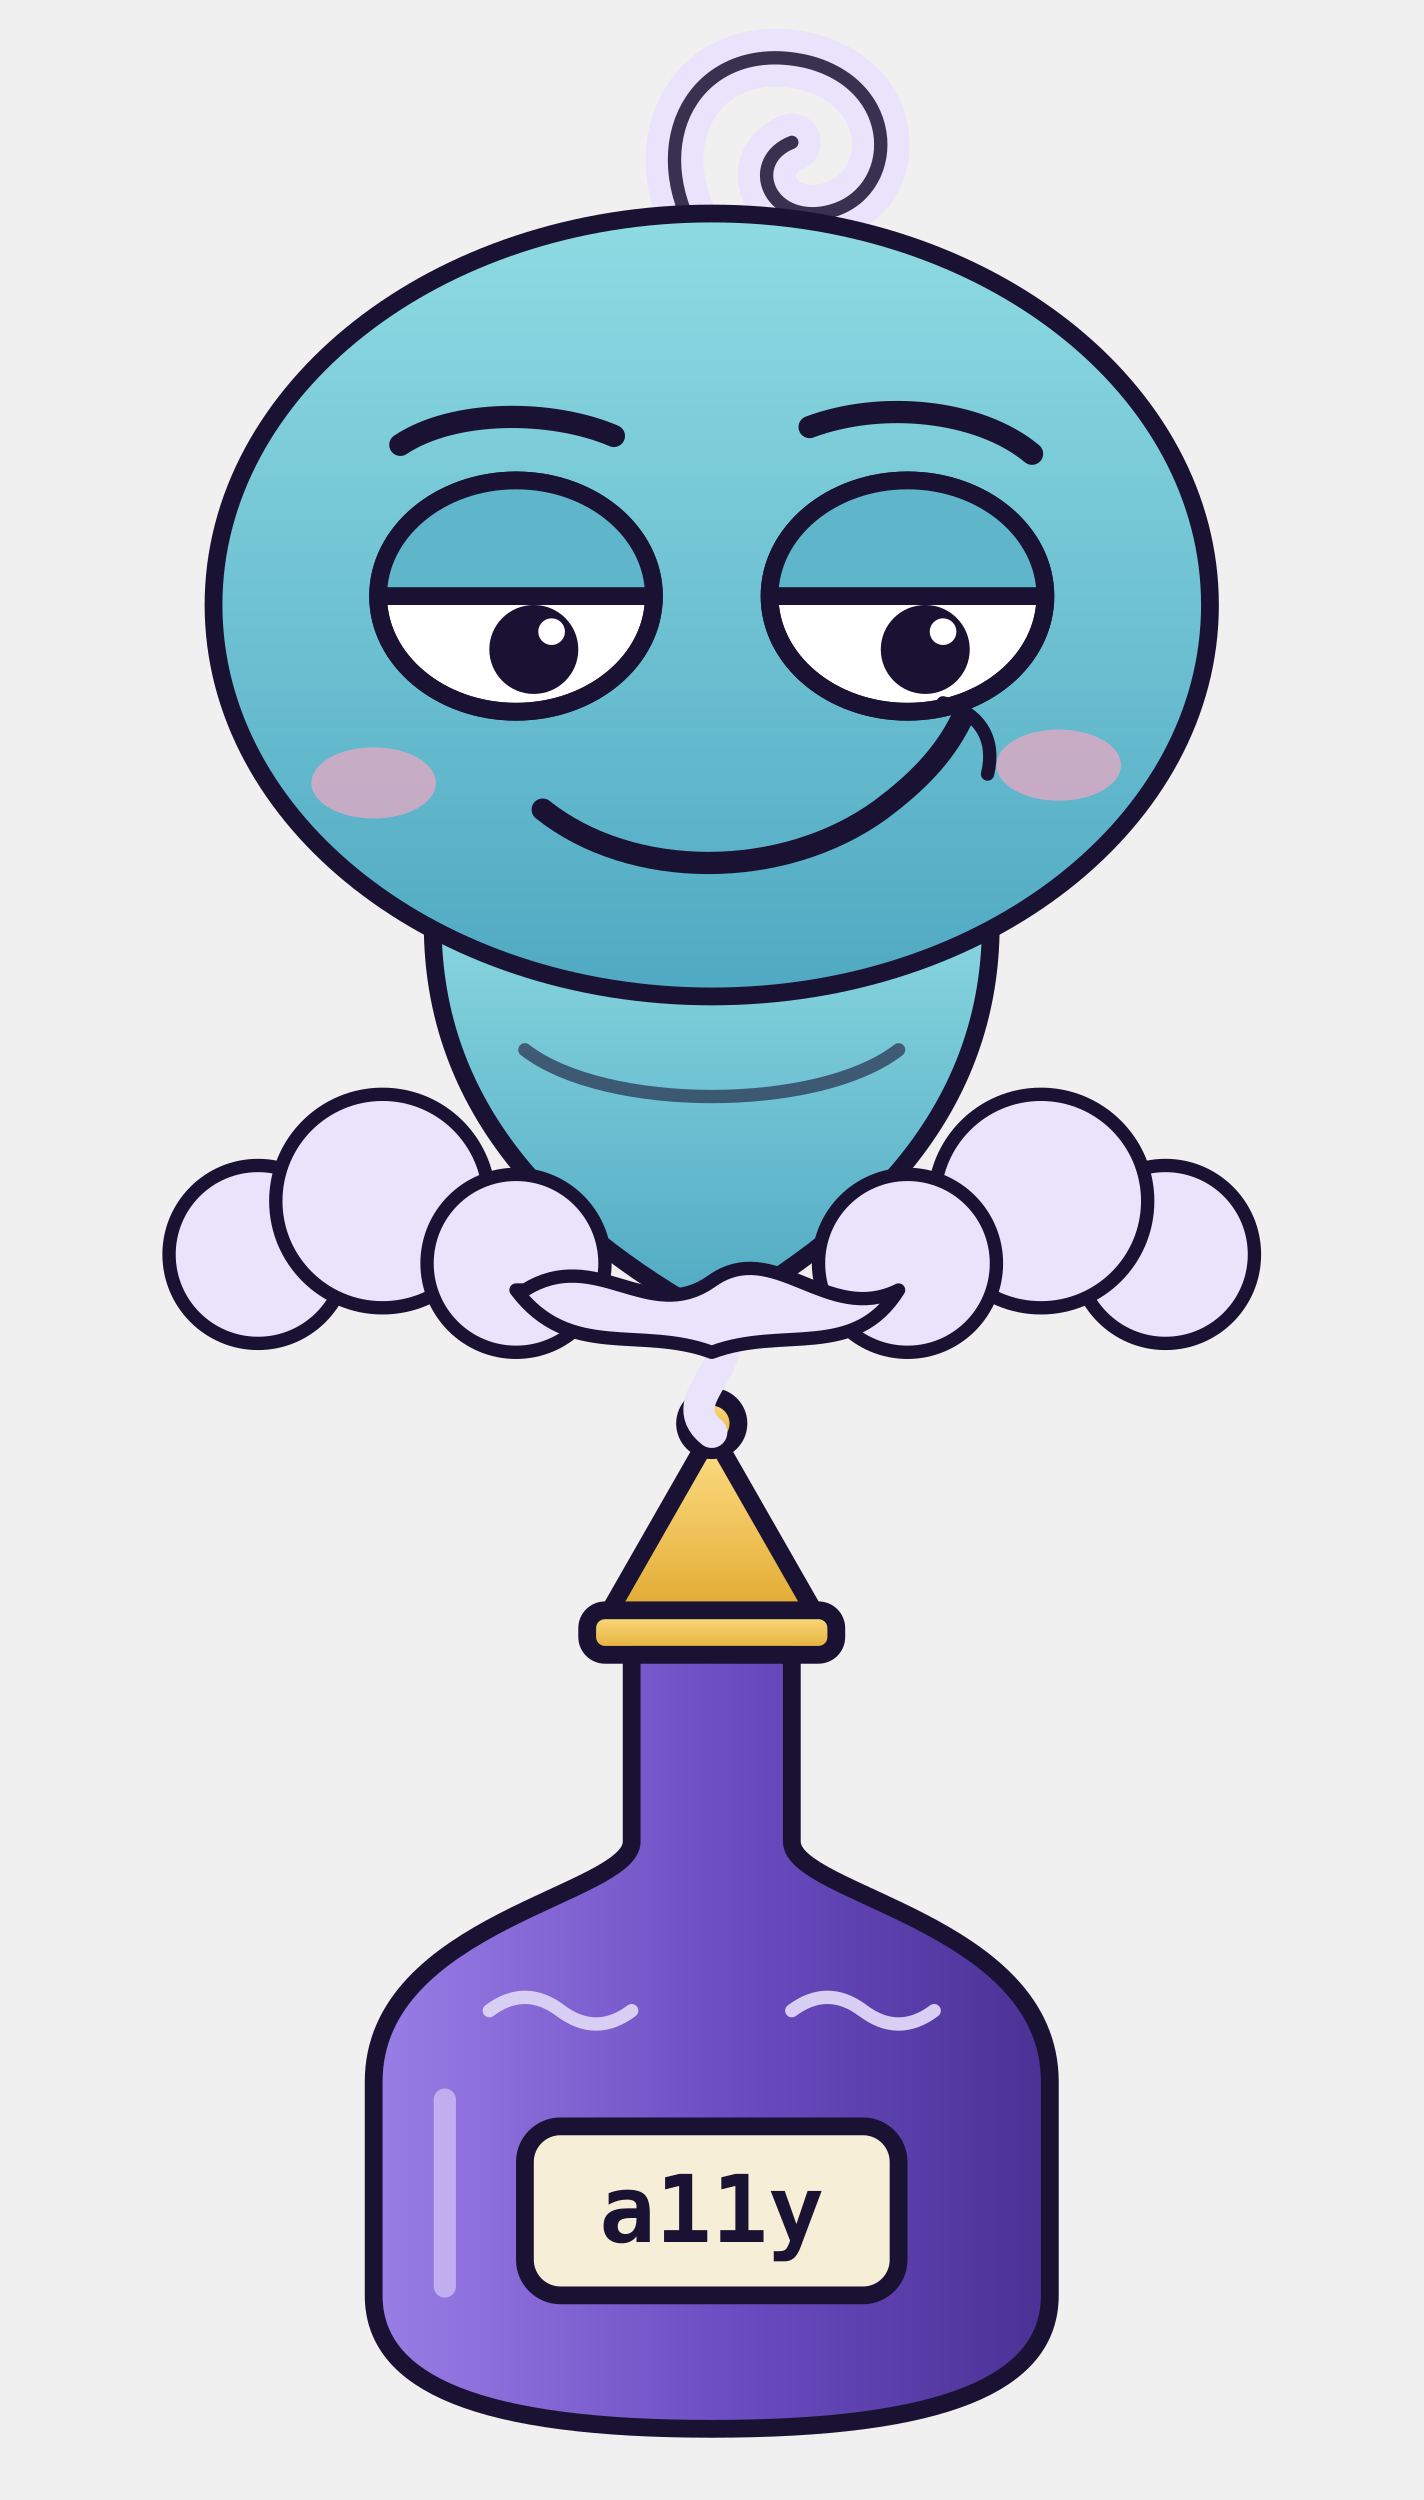
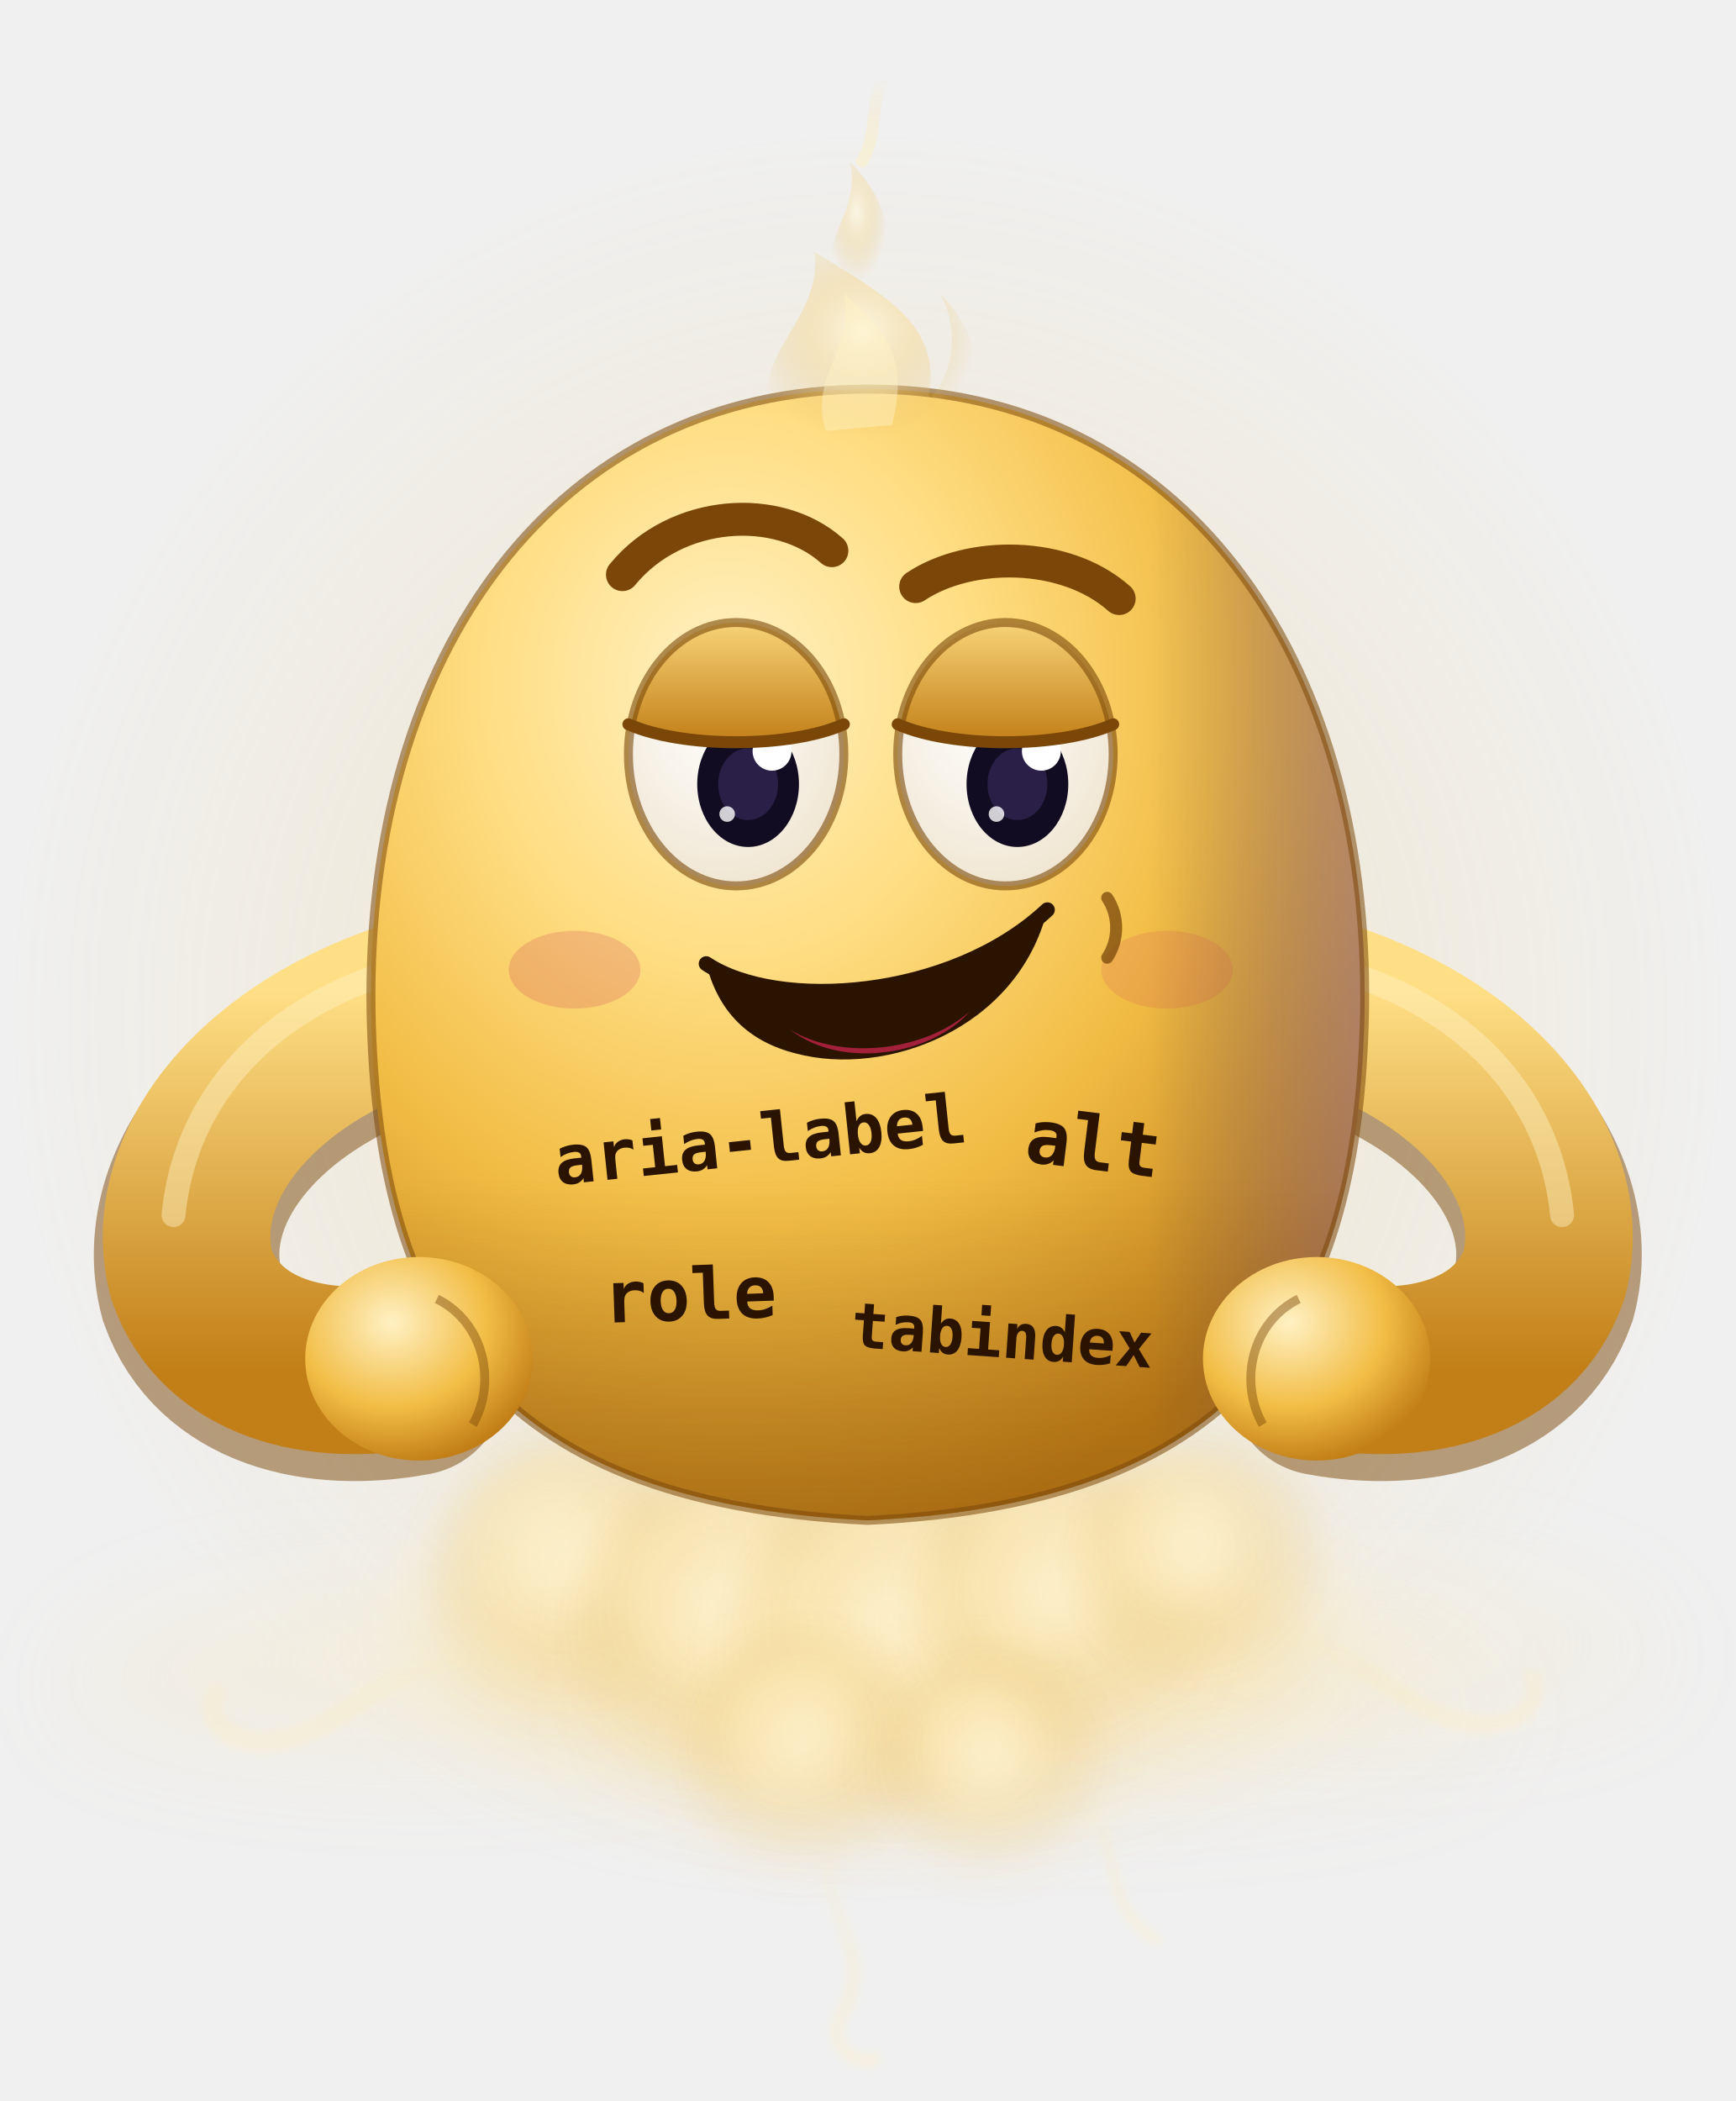
- <svg xmlns="http://www.w3.org/2000/svg" viewBox="0 0 320 562" width="320" height="562">
+ <svg xmlns="http://www.w3.org/2000/svg" viewBox="-290 -330 580 702">
  <defs>
-     <linearGradient id="skin" x1="0" y1="0" x2="0" y2="1">
-       <stop offset="0" stop-color="#8fdbe3" />
-       <stop offset="1" stop-color="#4fa9c2" />
-     </linearGradient>
-     <linearGradient id="glass" x1="0" y1="0" x2="1" y2="0">
-       <stop offset="0" stop-color="#9a7ee6" />
-       <stop offset="0.55" stop-color="#6a4bc0" />
-       <stop offset="1" stop-color="#4a3194" />
-     </linearGradient>
-     <linearGradient id="gold" x1="0" y1="0" x2="0" y2="1">
-       <stop offset="0" stop-color="#ffe08a" />
-       <stop offset="1" stop-color="#e0a92e" />
-     </linearGradient>
-     <clipPath id="eye-left">
-       <ellipse cx="116" cy="134" rx="31" ry="26" />
+     <filter id="genie-soft" x="-50%" y="-50%" width="200%" height="200%">
+       <feGaussianBlur stdDeviation="6" />
+     </filter>
+     <filter id="genie-softer" x="-50%" y="-50%" width="200%" height="200%">
+       <feGaussianBlur stdDeviation="16" />
+     </filter>
+     <filter id="genie-hair" x="-20%" y="-20%" width="140%" height="140%">
+       <feGaussianBlur stdDeviation="1.2" />
+     </filter>
+     <linearGradient id="genie-smoke" x1="0" y1="1" x2="0" y2="0">
+       <stop offset="0%" stop-color="#fff1c4" stop-opacity="0.85" />
+       <stop offset="100%" stop-color="#ffdf86" stop-opacity="0" />
+     </linearGradient>
+     <radialGradient id="genie-mist" cx="45%" cy="40%" r="55%">
+       <stop offset="0%" stop-color="#fff8e2" stop-opacity="0.85" />
+       <stop offset="45%" stop-color="#f6dc9c" stop-opacity="0.55" />
+       <stop offset="100%" stop-color="#e9bf6a" stop-opacity="0" />
+     </radialGradient>
+     <radialGradient id="genie-mistlit" cx="50%" cy="25%" r="70%">
+       <stop offset="0%" stop-color="#fff3cf" stop-opacity="0.9" />
+       <stop offset="50%" stop-color="#ffdf86" stop-opacity="0.45" />
+       <stop offset="100%" stop-color="#f2bd45" stop-opacity="0" />
+     </radialGradient>
+     <radialGradient id="genie-body" cx="36%" cy="26%" r="78%">
+       <stop offset="0%" stop-color="#fff1c4" />
+       <stop offset="30%" stop-color="#ffdf86" />
+       <stop offset="62%" stop-color="#f2bd45" />
+       <stop offset="100%" stop-color="#c27f17" />
+     </radialGradient>
+     <linearGradient id="genie-bodyrim" x1="0" y1="0" x2="1" y2="0">
+       <stop offset="0%" stop-color="#3a2b5e" stop-opacity="0" />
+       <stop offset="78%" stop-color="#3a2b5e" stop-opacity="0" />
+       <stop offset="100%" stop-color="#8a6fb8" stop-opacity="0.45" />
+     </linearGradient>
+     <linearGradient id="genie-bodyfoot" x1="0" y1="0" x2="0" y2="1">
+       <stop offset="0%" stop-color="#7a4709" stop-opacity="0" />
+       <stop offset="70%" stop-color="#7a4709" stop-opacity="0" />
+       <stop offset="100%" stop-color="#7a4709" stop-opacity="0.35" />
+     </linearGradient>
+     <linearGradient id="genie-arm" x1="0" y1="0" x2="0" y2="1">
+       <stop offset="0%" stop-color="#ffdf86" />
+       <stop offset="100%" stop-color="#c27f17" />
+     </linearGradient>
+     <radialGradient id="genie-mitt" cx="38%" cy="32%" r="70%">
+       <stop offset="0%" stop-color="#fff1c4" />
+       <stop offset="60%" stop-color="#f2bd45" />
+       <stop offset="100%" stop-color="#c27f17" />
+     </radialGradient>
+     <radialGradient id="genie-eye" cx="42%" cy="36%" r="70%">
+       <stop offset="0%" stop-color="#ffffff" />
+       <stop offset="100%" stop-color="#efe4cf" />
+     </radialGradient>
+     <radialGradient id="genie-aura" cx="50%" cy="50%" r="50%">
+       <stop offset="0%" stop-color="#ffdf86" stop-opacity="0.38" />
+       <stop offset="60%" stop-color="#f2bd45" stop-opacity="0.1" />
+       <stop offset="100%" stop-color="#f2bd45" stop-opacity="0" />
+     </radialGradient>
+   </defs>
+   <g>
+     <ellipse cx="0" cy="10" rx="290" ry="300" fill="url(#genie-aura)" />
+     <g>
+       <ellipse cx="0" cy="214" rx="150" ry="56" fill="#ffdf86" opacity="0.28" filter="url(#genie-softer)" />
+       <g>
+         <g transform="translate(-150 236)">
+           <ellipse rx="120" ry="34" fill="url(#genie-mistlit)" filter="url(#genie-softer)" opacity="0.33" />
+         </g>
+         <g transform="translate(60 246)">
+           <ellipse rx="150" ry="38" fill="url(#genie-mistlit)" filter="url(#genie-softer)" opacity="0.29" />
+         </g>
+         <g transform="translate(170 226)">
+           <ellipse rx="96" ry="30" fill="url(#genie-mistlit)" filter="url(#genie-softer)" opacity="0.26" />
+         </g>
+       </g>
+       <g>
+         <g transform="translate(-96 200)">
+           <g>
+             <circle r="50" fill="url(#genie-mist)" opacity="0.92" filter="url(#genie-soft)" />
+             <circle cx="-10" cy="-15" r="25" fill="#fff1c4" opacity="0.35" filter="url(#genie-soft)" />
+           </g>
+         </g>
+         <g transform="translate(-42 218)">
+           <g>
+             <circle r="58" fill="url(#genie-mist)" opacity="0.92" filter="url(#genie-soft)" />
+             <circle cx="-11.6" cy="-17.4" r="29" fill="#fff1c4" opacity="0.35" filter="url(#genie-soft)" />
+           </g>
+         </g>
+         <g transform="translate(14 224)">
+           <g>
+             <circle r="62" fill="url(#genie-mist)" opacity="0.92" filter="url(#genie-soft)" />
+             <circle cx="-12.4" cy="-18.6" r="31" fill="#fff1c4" opacity="0.35" filter="url(#genie-soft)" />
+           </g>
+         </g>
+         <g transform="translate(68 212)">
+           <g>
+             <circle r="54" fill="url(#genie-mist)" opacity="0.92" filter="url(#genie-soft)" />
+             <circle cx="-10.8" cy="-16.2" r="27" fill="#fff1c4" opacity="0.35" filter="url(#genie-soft)" />
+           </g>
+         </g>
+         <g transform="translate(112 196)">
+           <g>
+             <circle r="44" fill="url(#genie-mist)" opacity="0.92" filter="url(#genie-soft)" />
+             <circle cx="-8.8" cy="-13.2" r="22" fill="#fff1c4" opacity="0.35" filter="url(#genie-soft)" />
+           </g>
+         </g>
+         <g transform="translate(-18 258)">
+           <g>
+             <circle r="44" fill="url(#genie-mist)" opacity="0.92" filter="url(#genie-soft)" />
+             <circle cx="-8.8" cy="-13.2" r="22" fill="#fff1c4" opacity="0.35" filter="url(#genie-soft)" />
+           </g>
+         </g>
+         <g transform="translate(44 262)">
+           <g>
+             <circle r="40" fill="url(#genie-mist)" opacity="0.92" filter="url(#genie-soft)" />
+             <circle cx="-8" cy="-12" r="20" fill="#fff1c4" opacity="0.35" filter="url(#genie-soft)" />
+           </g>
+         </g>
+       </g>
+       <g fill="none" stroke="url(#genie-smoke)" stroke-linecap="round" filter="url(#genie-hair)">
+         <path d="M -130 222 C -164 226 -176 250 -200 252 C -214 253 -222 244 -218 236" stroke-width="7" opacity="0.38" />
+         <path d="M 134 214 C 166 220 178 244 204 246 C 218 247 226 238 222 230" stroke-width="6" opacity="0.38" />
+         <path d="M -10 284 C -22 304 4 318 -8 342 C -14 352 -6 360 2 358" stroke-width="5" opacity="0.38" />
+         <path d="M 70 270 C 88 290 76 304 96 318" stroke-width="4" opacity="0.38" />
+       </g>
+     </g>
+     <g>
+       <path d="M -132 0 C -200 14 -236 58 -226 96 C -216 124 -184 132 -152 126" fill="none" stroke="#7a4709" stroke-width="62" stroke-linecap="round" opacity="0.5" transform="translate(0 6)" />
+       <path d="M -132 0 C -200 14 -236 58 -226 96 C -216 124 -184 132 -152 126" fill="none" stroke="url(#genie-arm)" stroke-width="56" stroke-linecap="round" />
+       <path d="M -140 -10 C -196 0 -228 34 -232 76" fill="none" stroke="#fff1c4" stroke-width="8" stroke-linecap="round" opacity="0.45" />
+     </g>
+     <g>
+       <path d="M 132 0 C 200 14 236 58 226 96 C 216 124 184 132 152 126" fill="none" stroke="#7a4709" stroke-width="62" stroke-linecap="round" opacity="0.5" transform="translate(0 6)" />
+       <path d="M 132 0 C 200 14 236 58 226 96 C 216 124 184 132 152 126" fill="none" stroke="url(#genie-arm)" stroke-width="56" stroke-linecap="round" />
+       <path d="M 140 -10 C 196 0 228 34 232 76" fill="none" stroke="#fff1c4" stroke-width="8" stroke-linecap="round" opacity="0.45" />
+     </g>
+     <path d="M 0 -200 C 104 -200 168 -112 166 8 C 164 108 128 172 0 178 C -128 172 -164 108 -166 8 C -168 -112 -104 -200 0 -200 Z" fill="url(#genie-body)" />
+     <path d="M 0 -200 C 104 -200 168 -112 166 8 C 164 108 128 172 0 178 C -128 172 -164 108 -166 8 C -168 -112 -104 -200 0 -200 Z" fill="url(#genie-bodyrim)" />
+     <path d="M 0 -200 C 104 -200 168 -112 166 8 C 164 108 128 172 0 178 C -128 172 -164 108 -166 8 C -168 -112 -104 -200 0 -200 Z" fill="url(#genie-bodyfoot)" />
+     <path d="M 0 -200 C 104 -200 168 -112 166 8 C 164 108 128 172 0 178 C -128 172 -164 108 -166 8 C -168 -112 -104 -200 0 -200 Z" fill="none" stroke="#7a4709" stroke-width="3" opacity="0.55" />
+     <g transform="translate(0 -192)">
+       <g>
+         <path d="M -30 8 C -44 -18 -14 -30 -18 -54 C 4 -40 26 -30 20 -4 C 30 -14 30 -30 24 -40 C 44 -20 38 4 22 12 Z" fill="url(#genie-mist)" />
+         <path d="M -14 6 C -20 -12 -4 -22 -8 -40 C 6 -28 14 -18 8 4 Z" fill="#fff1c4" opacity="0.45" />
+       </g>
+       <g transform="translate(-4 -48)">
+         <g>
+           <path d="M -6 6 C -14 -10 2 -18 -2 -36 C 12 -22 14 -6 6 6 Z" fill="url(#genie-mist)" opacity="0.8" />
+           <path d="M 2 -36 C 8 -46 4 -56 10 -64" fill="none" stroke="url(#genie-smoke)" stroke-width="4" stroke-linecap="round" opacity="0.6" />
+         </g>
+       </g>
+     </g>
+     <path d="M -82 -138 C -64 -160 -30 -162 -12 -146" fill="none" stroke="#7a4709" stroke-width="11" stroke-linecap="round" />
+     <path d="M 16 -134 C 34 -146 66 -146 84 -130" fill="none" stroke="#7a4709" stroke-width="11" stroke-linecap="round" />
+     <clipPath id="genie-eyeclip">
+       <ellipse rx="36" ry="44" />
    </clipPath>
-     <clipPath id="eye-right">
-       <ellipse cx="204" cy="134" rx="31" ry="26" />
-     </clipPath>
-   </defs>
-   <g stroke="#1a1233" stroke-width="4" stroke-linecap="round" stroke-linejoin="round">
-     <g transform="translate(0 22)">
-       <path d="M160 300 L184 342 H136 Z" fill="url(#gold)" />
-       <circle cx="160" cy="298" r="6" fill="url(#gold)" />
-       <rect x="132" y="340" width="56" height="10" rx="4" fill="url(#gold)" />
-       <path d="M142 350 V392 C142 404 84 410 84 446 V494 C84 514 108 524 160 524 C212 524 236 514 236 494 V446 C236 410 178 404 178 392 V350 Z" fill="url(#glass)" />
-       <path d="M100 450 V492" stroke="#e8defc" stroke-width="5" opacity="0.55" fill="none" />
-       <path d="M110 430 q8 -6 16 0 q8 6 16 0 M178 430 q8 -6 16 0 q8 6 16 0" fill="none" stroke="#d9cff5" stroke-width="3" />
-       <rect x="118" y="456" width="84" height="38" rx="8" fill="#f6eed6" />
-       <text x="160" y="482" text-anchor="middle" font-family="ui-monospace, Menlo, Consolas, monospace" font-size="21" font-weight="700" fill="#1a1233" stroke="none">
-       a11y
-     </text>
-     </g>
-     <path d="M160 322 C150 314 170 306 160 296" fill="none" stroke="#e9e3fb" stroke-width="7" />
-     <path d="M98 196 C92 246 124 276 160 296 C196 276 228 246 222 196 Z" fill="url(#skin)" />
-     <path d="M118 236 C136 250 184 250 202 236" fill="none" stroke-width="3" opacity="0.6" />
-     <g fill="#e9e3fb" stroke="#1a1233" stroke-width="3">
-       <circle cx="58" cy="282" r="20" />
-       <circle cx="86" cy="270" r="24" />
-       <circle cx="116" cy="284" r="20" />
-       <circle cx="262" cy="282" r="20" />
-       <circle cx="234" cy="270" r="24" />
-       <circle cx="204" cy="284" r="20" />
-       <path d="M118 290 C134 280 146 298 160 288 C174 278 186 298 202 290 C192 306 176 298 160 304 C144 298 128 306 116 290 Z" />
-     </g>
-     <path d="M156 52 C144 30 158 8 182 14 C204 20 202 46 184 48 C172 49 168 36 178 32" fill="none" stroke="#e9e3fb" stroke-width="13" />
-     <path d="M156 52 C144 30 158 8 182 14 C204 20 202 46 184 48 C172 49 168 36 178 32" fill="none" stroke-width="3" opacity="0.85" />
-     <ellipse cx="160" cy="136" rx="112" ry="88" fill="url(#skin)" />
-     <ellipse cx="116" cy="134" rx="31" ry="26" fill="#ffffff" />
-     <ellipse cx="204" cy="134" rx="31" ry="26" fill="#ffffff" />
-     <circle cx="120" cy="146" r="10" fill="#1a1233" stroke="none" />
-     <circle cx="208" cy="146" r="10" fill="#1a1233" stroke="none" />
-     <circle cx="124" cy="142" r="3" fill="#ffffff" stroke="none" />
-     <circle cx="212" cy="142" r="3" fill="#ffffff" stroke="none" />
-     <rect x="80" y="100" width="72" height="34" fill="#5fb6cb" stroke="none" clip-path="url(#eye-left)" />
-     <rect x="168" y="100" width="72" height="34" fill="#5fb6cb" stroke="none" clip-path="url(#eye-right)" />
-     <path d="M86 134 H146 M174 134 H234" fill="none" />
-     <ellipse cx="116" cy="134" rx="31" ry="26" fill="none" />
-     <ellipse cx="204" cy="134" rx="31" ry="26" fill="none" />
-     <path d="M90 100 C102 92 124 92 138 98 M182 96 C198 90 220 92 232 102" fill="none" stroke-width="5" />
-     <ellipse cx="84" cy="176" rx="14" ry="8" fill="#f2a7c3" stroke="none" opacity="0.7" />
-     <ellipse cx="238" cy="172" rx="14" ry="8" fill="#f2a7c3" stroke="none" opacity="0.7" />
-     <path d="M122 182 C142 198 176 198 198 182 C206 176 212 170 216 162" fill="none" stroke-width="5" />
-     <path d="M212 158 C220 160 224 166 222 174" fill="none" stroke-width="3" />
+     <g transform="translate(-44 -78)">
+       <ellipse rx="36" ry="44" fill="url(#genie-eye)" />
+       <g transform="translate(0 0)">
+         <g>
+           <ellipse cx="4" cy="10" rx="17" ry="21" fill="#120c22" />
+           <ellipse cx="4" cy="10" rx="10" ry="12" fill="#3a2b5e" opacity="0.6" />
+           <circle cx="12" cy="-1" r="6.5" fill="#fff" />
+           <circle cx="-3" cy="20" r="2.6" fill="#fff" opacity="0.8" />
+         </g>
+       </g>
+       <path d="M -40 -50 L 40 -50 L 40 -10 C 22 -2 -22 -2 -40 -10 Z" fill="url(#genie-arm)" clip-path="url(#genie-eyeclip)" />
+       <path d="M -36 -10 C -18 -2 18 -2 36 -10" fill="none" stroke="#7a4709" stroke-width="4" stroke-linecap="round" />
+       <ellipse rx="36" ry="44" fill="none" stroke="#7a4709" stroke-width="3" opacity="0.6" />
+     </g>
+     <g transform="translate(46 -78)">
+       <ellipse rx="36" ry="44" fill="url(#genie-eye)" />
+       <g transform="translate(0 0)">
+         <g>
+           <ellipse cx="4" cy="10" rx="17" ry="21" fill="#120c22" />
+           <ellipse cx="4" cy="10" rx="10" ry="12" fill="#3a2b5e" opacity="0.6" />
+           <circle cx="12" cy="-1" r="6.5" fill="#fff" />
+           <circle cx="-3" cy="20" r="2.6" fill="#fff" opacity="0.8" />
+         </g>
+       </g>
+       <path d="M -40 -50 L 40 -50 L 40 -10 C 22 -2 -22 -2 -40 -10 Z" fill="url(#genie-arm)" clip-path="url(#genie-eyeclip)" />
+       <path d="M -36 -10 C -18 -2 18 -2 36 -10" fill="none" stroke="#7a4709" stroke-width="4" stroke-linecap="round" />
+       <ellipse rx="36" ry="44" fill="none" stroke="#7a4709" stroke-width="3" opacity="0.6" />
+     </g>
+     <ellipse cx="-98" cy="-6" rx="22" ry="13" fill="#cf4257" opacity="0.22" />
+     <ellipse cx="100" cy="-6" rx="22" ry="13" fill="#cf4257" opacity="0.16" />
+     <path d="M -54 -8 C -30 8 28 4 60 -26 C 50 14 6 30 -24 22 C -40 18 -50 8 -54 -8 Z" fill="#2a1400" />
+     <path d="M -26 14 C -10 24 18 22 34 8 C 22 22 -8 28 -26 14 Z" fill="#a3203a" />
+     <path d="M -54 -8 C -30 8 28 4 60 -26" fill="none" stroke="#2a1400" stroke-width="5" stroke-linecap="round" />
+     <path d="M 80 -30 C 84 -24 84 -16 80 -10" fill="none" stroke="#7a4709" stroke-width="4" stroke-linecap="round" opacity="0.75" />
+     <g font-family="'Cascadia Code', 'Fira Code', Menlo, Consolas, ui-monospace, monospace" font-weight="700" fill="#2a1400">
+       <text x="-104" y="66" font-size="23" transform="rotate(-6 -104 66)">aria-label</text>
+       <text x="52" y="58" font-size="25" transform="rotate(7 52 58)">alt</text>
+       <text x="-88" y="112" font-size="24" transform="rotate(-2 -88 112)">role</text>
+       <text x="-6" y="120" font-size="21" transform="rotate(4 -6 120)">tabindex</text>
+     </g>
+     <g transform="translate(-150 124)">
+       <ellipse rx="38" ry="34" fill="url(#genie-mitt)" />
+       <path d="M 6 -20 C 22 -12 26 8 18 22" fill="none" stroke="#7a4709" stroke-width="3" opacity="0.45" />
+     </g>
+     <g transform="translate(150 124)">
+       <ellipse rx="38" ry="34" fill="url(#genie-mitt)" />
+       <path d="M -6 -20 C -22 -12 -26 8 -18 22" fill="none" stroke="#7a4709" stroke-width="3" opacity="0.45" />
+     </g>
  </g>
</svg>
